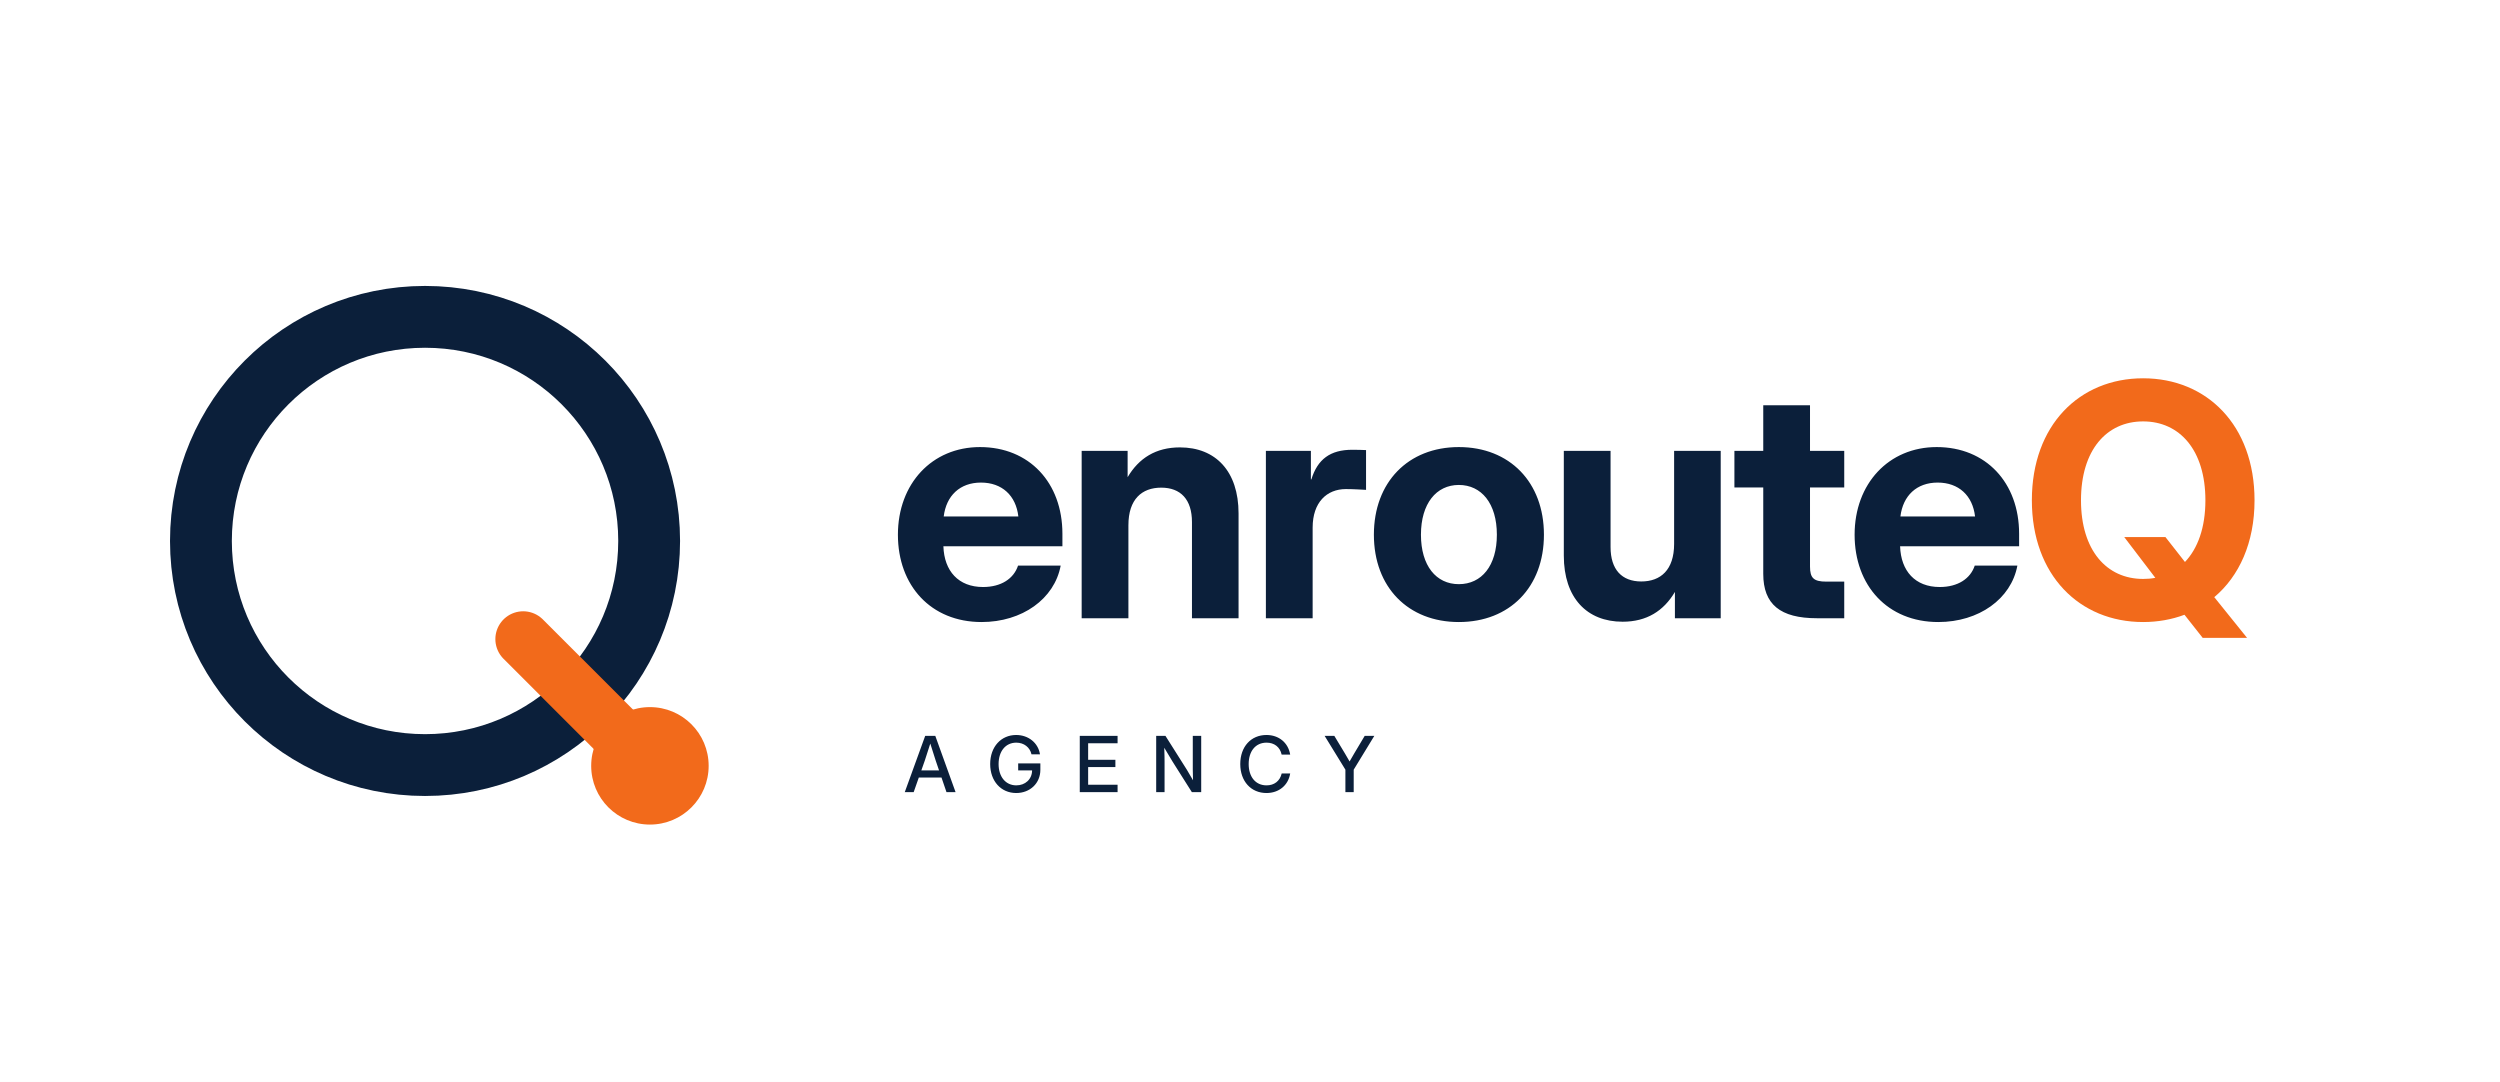
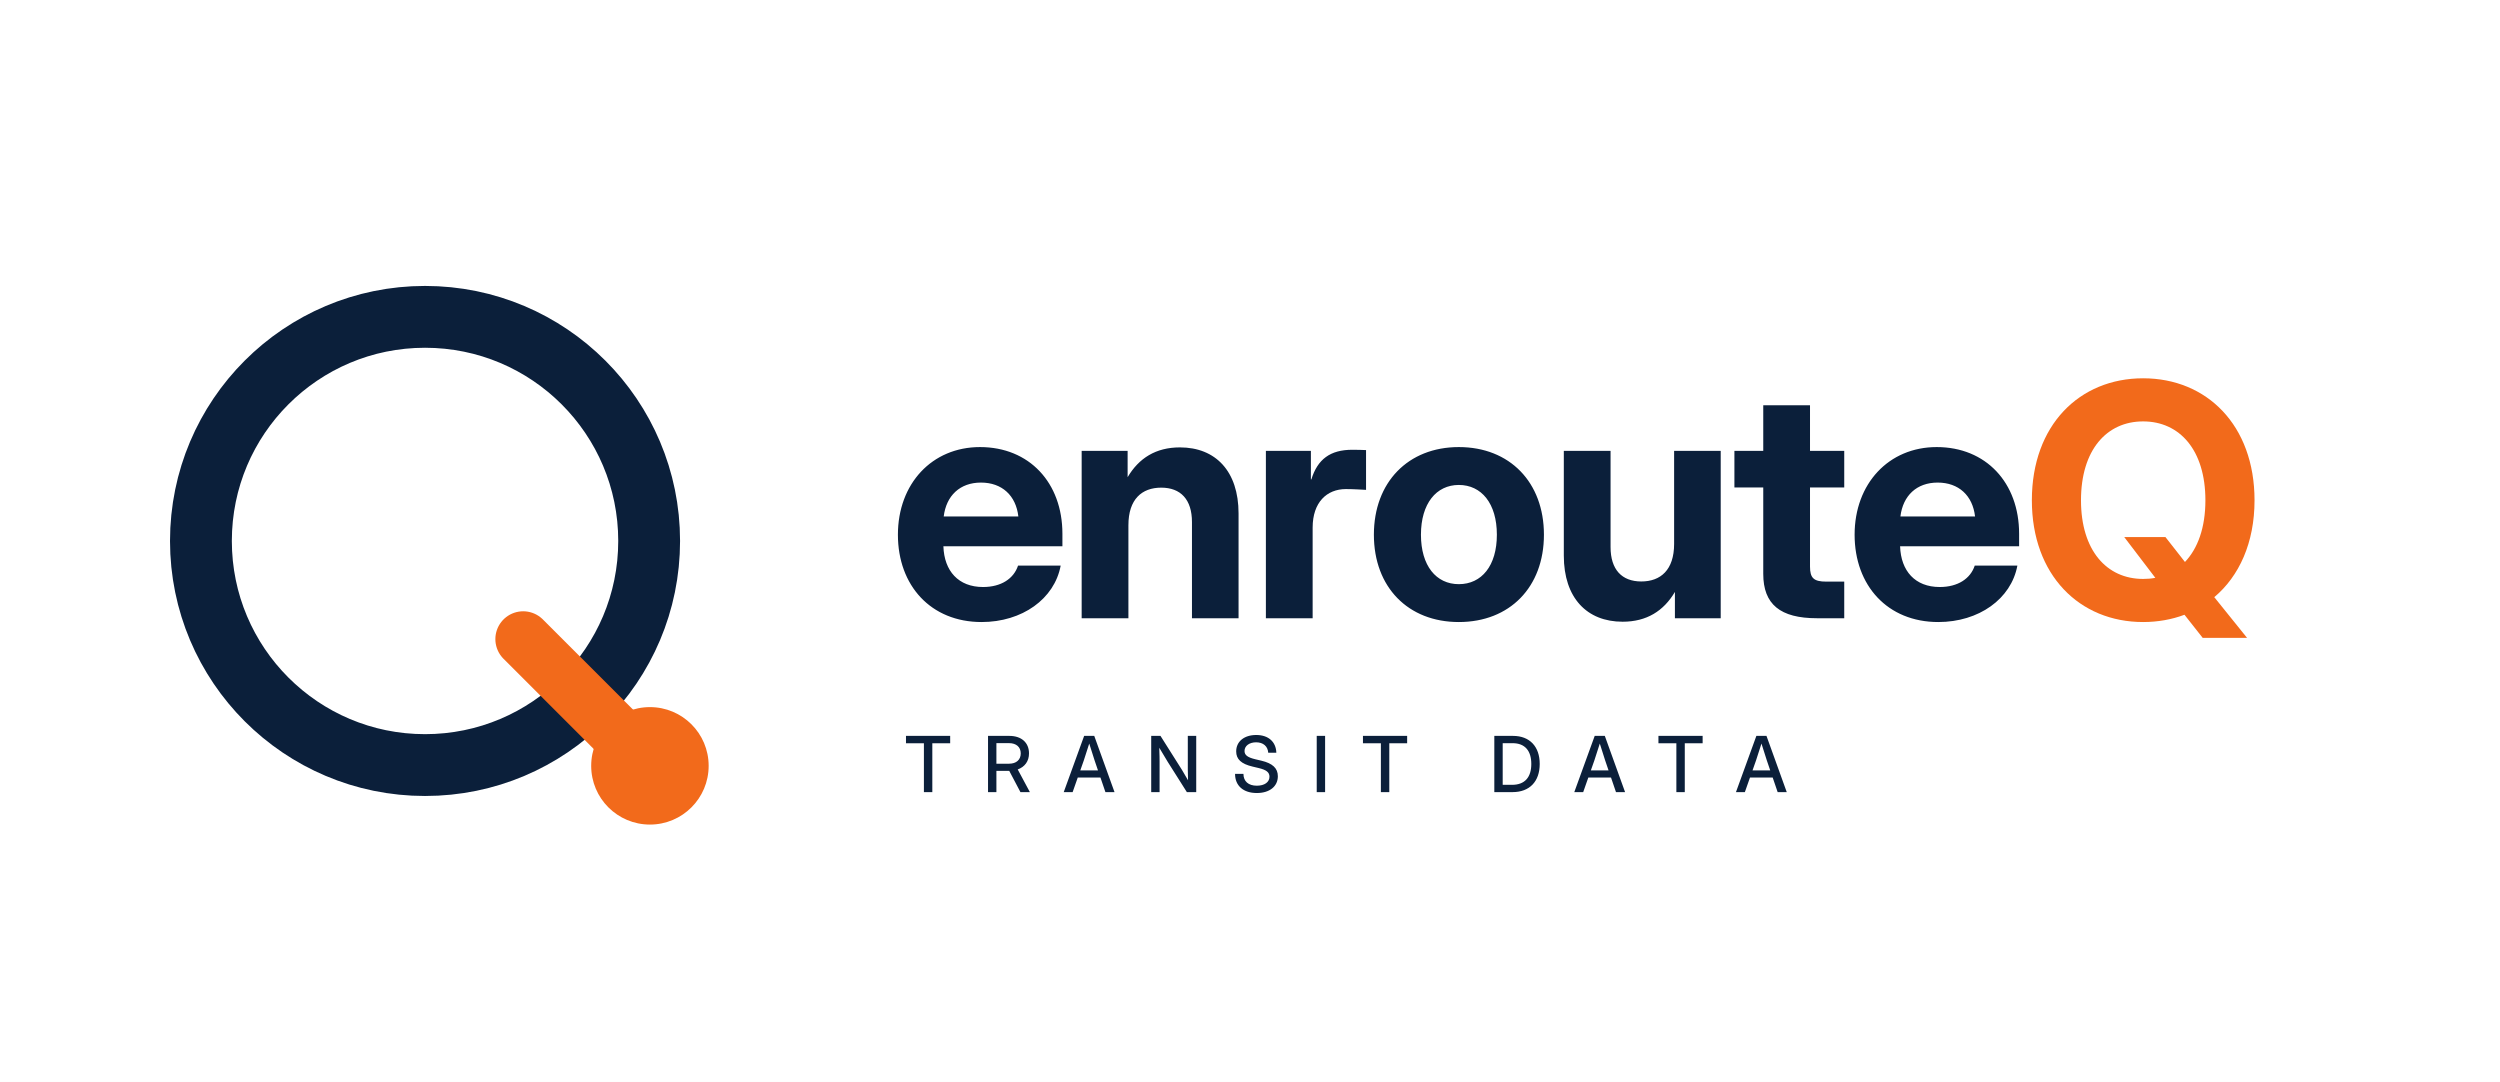
<svg xmlns="http://www.w3.org/2000/svg" viewBox="0 0 647 280" width="647" height="280">
  <rect width="647" height="280" fill="#FFFFFF" />
  <circle cx="110" cy="140" r="58" fill="none" stroke="#0B1F3A" stroke-width="16" />
  <line x1="135.4" y1="165.4" x2="168.2" y2="198.2" stroke="#F26A1B" stroke-width="14.4" stroke-linecap="round" />
  <circle cx="168.2" cy="198.2" r="15.2" fill="#F26A1B" />
  <path fill="#0B1F3A" d="M254.035 160.984C264.535 160.984 272.902 154.996 274.502 146.383H263.469C262.361 149.746 259.121 151.92 254.404 151.92C248.047 151.92 244.355 147.777 244.15 141.379H274.953V138.139C274.953 124.932 266.381 115.703 253.625 115.703C241.197 115.703 232.379 125.178 232.379 138.385C232.379 151.551 240.91 160.984 254.035 160.984ZM244.232 133.668C244.889 128.254 248.457 124.891 253.871 124.891C259.326 124.891 262.936 128.254 263.551 133.668Z M292.033 135.924C292.033 129.197 295.52 126.203 300.523 126.203C305.568 126.203 308.48 129.279 308.48 135.104V160.0H320.539V132.889C320.539 121.938 314.592 115.785 305.363 115.785C299.129 115.785 294.74 118.574 291.828 123.496V116.688H279.934V160.0H292.033Z M327.611 160.0H339.711V136.539C339.711 130.018 343.361 126.572 348.324 126.572C350.375 126.572 352.631 126.736 353.533 126.777V116.482C352.549 116.441 351.359 116.4 349.965 116.4C344.264 116.4 340.982 118.861 339.383 124.07H339.26V116.688H327.611Z M377.545 160.984C390.711 160.984 399.57 151.961 399.57 138.385C399.57 124.809 390.711 115.703 377.545 115.703C364.42 115.703 355.561 124.809 355.561 138.385C355.561 151.961 364.42 160.984 377.545 160.984ZM377.545 151.182C371.68 151.182 367.742 146.424 367.742 138.385C367.742 130.305 371.721 125.506 377.545 125.506C383.41 125.506 387.389 130.305 387.389 138.385C387.389 146.424 383.451 151.182 377.545 151.182Z M419.932 160.902C426.166 160.902 430.555 158.113 433.467 153.191V160.0H445.32V116.688H433.262V140.764C433.262 147.49 429.775 150.484 424.771 150.484C419.727 150.484 416.814 147.408 416.814 141.584V116.688H404.715V143.799C404.715 154.75 410.703 160.902 419.932 160.902Z M477.289 116.688H468.43V104.875H456.33V116.688H448.865V126.162H456.33V148.516C456.33 156.391 460.719 160.0 470.234 160.0H477.289V150.525H472.654C469.373 150.525 468.43 149.582 468.43 146.629V126.162H477.289Z M501.629 160.984C512.129 160.984 520.496 154.996 522.096 146.383H511.062C509.955 149.746 506.715 151.92 501.998 151.92C495.641 151.92 491.949 147.777 491.744 141.379H522.547V138.139C522.547 124.932 513.975 115.703 501.219 115.703C488.791 115.703 479.973 125.178 479.973 138.385C479.973 151.551 488.504 160.984 501.629 160.984ZM491.826 133.668C492.482 128.254 496.051 124.891 501.465 124.891C506.92 124.891 510.529 128.254 511.145 133.668Z" />
  <path fill="#F26A1B" d="M554.639 160.984C558.453 160.984 562.062 160.328 565.344 159.098L570.061 165.086H581.545L573.055 154.545C579.494 149.131 583.473 140.477 583.473 129.484C583.473 110.002 571.086 97.902 554.639 97.902C538.191 97.902 525.846 110.002 525.846 129.484C525.846 148.844 538.191 160.984 554.639 160.984ZM549.758 139.0 557.797 149.541C556.771 149.746 555.746 149.828 554.639 149.828C545.205 149.828 538.561 142.445 538.561 129.484C538.561 116.441 545.205 109.059 554.639 109.059C564.072 109.059 570.758 116.441 570.758 129.484C570.758 136.539 568.789 141.953 565.467 145.439L560.422 139.0Z" />
-   <path fill="#0B1F3A" d="M234.156 205.0H236.461L237.789 201.221H243.658L244.947 205.0H247.301L242.057 190.449H239.439ZM238.443 199.375 239.352 196.797C239.752 195.596 240.172 194.316 240.758 192.432C241.334 194.316 241.744 195.596 242.145 196.797L243.023 199.375Z M262.996 205.234C266.57 205.234 269.246 202.705 269.246 199.238V197.568H263.504V199.375H267.107C267.088 201.689 265.311 203.252 263.025 203.252C260.262 203.252 258.436 201.035 258.436 197.734C258.436 194.414 260.252 192.197 263.016 192.197C265.018 192.197 266.541 193.418 266.951 195.215H269.148C268.689 192.256 266.15 190.215 262.986 190.215C259.09 190.215 256.258 193.252 256.258 197.734C256.258 202.148 259.051 205.234 262.996 205.234Z M279.443 205.0H289.229V203.096H281.611V198.525H288.662V196.641H281.611V192.354H289.229V190.449H279.443Z M299.221 205.0H301.389V197.129C301.389 196.484 301.379 195.225 301.311 193.516C302.277 195.176 303.068 196.494 303.479 197.139L308.449 205.0H310.871V190.449H308.693V199.111C308.693 199.639 308.713 200.879 308.752 201.934C308.166 200.898 307.521 199.795 307.18 199.248L301.623 190.449H299.221Z M327.768 205.234C330.941 205.234 333.402 203.271 333.9 200.176H331.703C331.244 202.148 329.76 203.252 327.787 203.252C324.916 203.252 323.158 201.025 323.158 197.734C323.158 194.424 324.916 192.197 327.787 192.197C329.77 192.197 331.264 193.311 331.693 195.293H333.9C333.393 192.188 330.941 190.215 327.768 190.215C323.744 190.215 320.98 193.252 320.98 197.734C320.98 202.188 323.754 205.234 327.768 205.234Z M348.189 205.0H350.338V199.189L355.67 190.449H353.18L350.445 195.039C350.035 195.723 349.654 196.396 349.273 197.07C348.893 196.396 348.502 195.723 348.092 195.039L345.328 190.449H342.818L348.189 199.189Z" />
+   <path fill="#0B1F3A" d="M234.469 192.354H239.107V205.0H241.285V192.354H245.904V190.449H234.469Z M255.701 205.0H257.869V199.492H261.092C261.121 199.492 261.16 199.492 261.189 199.492L264.09 205.0H266.531L263.387 199.131C265.203 198.477 266.307 197.012 266.307 194.98C266.307 192.197 264.354 190.449 261.238 190.449H255.701ZM257.869 197.646V192.324H261.141C263.016 192.324 264.168 193.34 264.168 194.98C264.168 196.621 263.025 197.646 261.15 197.646Z M275.293 205.0H277.598L278.926 201.221H284.795L286.084 205.0H288.438L283.193 190.449H280.576ZM279.58 199.375 280.488 196.797C280.889 195.596 281.309 194.316 281.895 192.432C282.471 194.316 282.881 195.596 283.281 196.797L284.16 199.375Z M297.932 205.0H300.1V197.129C300.1 196.484 300.09 195.225 300.021 193.516C300.988 195.176 301.779 196.494 302.189 197.139L307.16 205.0H309.582V190.449H307.404V199.111C307.404 199.639 307.424 200.879 307.463 201.934C306.877 200.898 306.232 199.795 305.891 199.248L300.334 190.449H297.932Z M325.268 205.234C328.568 205.234 330.707 203.516 330.707 200.898C330.707 198.818 329.359 197.559 326.439 196.865L324.867 196.494C322.865 196.016 322.084 195.41 322.084 194.355C322.084 193.037 323.324 192.109 325.082 192.109C326.918 192.109 328.109 193.135 328.217 194.805H330.316C330.229 191.963 328.246 190.215 325.111 190.215C321.986 190.215 319.926 191.904 319.926 194.463C319.926 196.475 321.215 197.695 324.154 198.389L325.746 198.77C327.768 199.248 328.539 199.893 328.539 201.016C328.539 202.432 327.24 203.34 325.268 203.34C323.09 203.34 321.811 202.207 321.801 200.283H319.633C319.633 203.359 321.781 205.234 325.268 205.234Z M342.936 190.449H340.768V205.0H342.936Z M352.732 192.354H357.371V205.0H359.549V192.354H364.168V190.449H352.732Z  M391.438 205.0C395.881 205.0 398.479 202.227 398.479 197.705C398.479 193.203 395.871 190.449 391.584 190.449H386.73V205.0ZM388.898 203.115V192.334H391.447C394.689 192.334 396.301 194.336 396.301 197.705C396.301 201.094 394.689 203.115 391.301 203.115Z M407.426 205.0H409.73L411.059 201.221H416.928L418.217 205.0H420.57L415.326 190.449H412.709ZM411.713 199.375 412.621 196.797C413.021 195.596 413.441 194.316 414.027 192.432C414.604 194.316 415.014 195.596 415.414 196.797L416.293 199.375Z M429.205 192.354H433.844V205.0H436.021V192.354H440.641V190.449H429.205Z M449.266 205.0H451.57L452.898 201.221H458.768L460.057 205.0H462.41L457.166 190.449H454.549ZM453.553 199.375 454.461 196.797C454.861 195.596 455.281 194.316 455.867 192.432C456.443 194.316 456.854 195.596 457.254 196.797L458.133 199.375Z" />
</svg>
